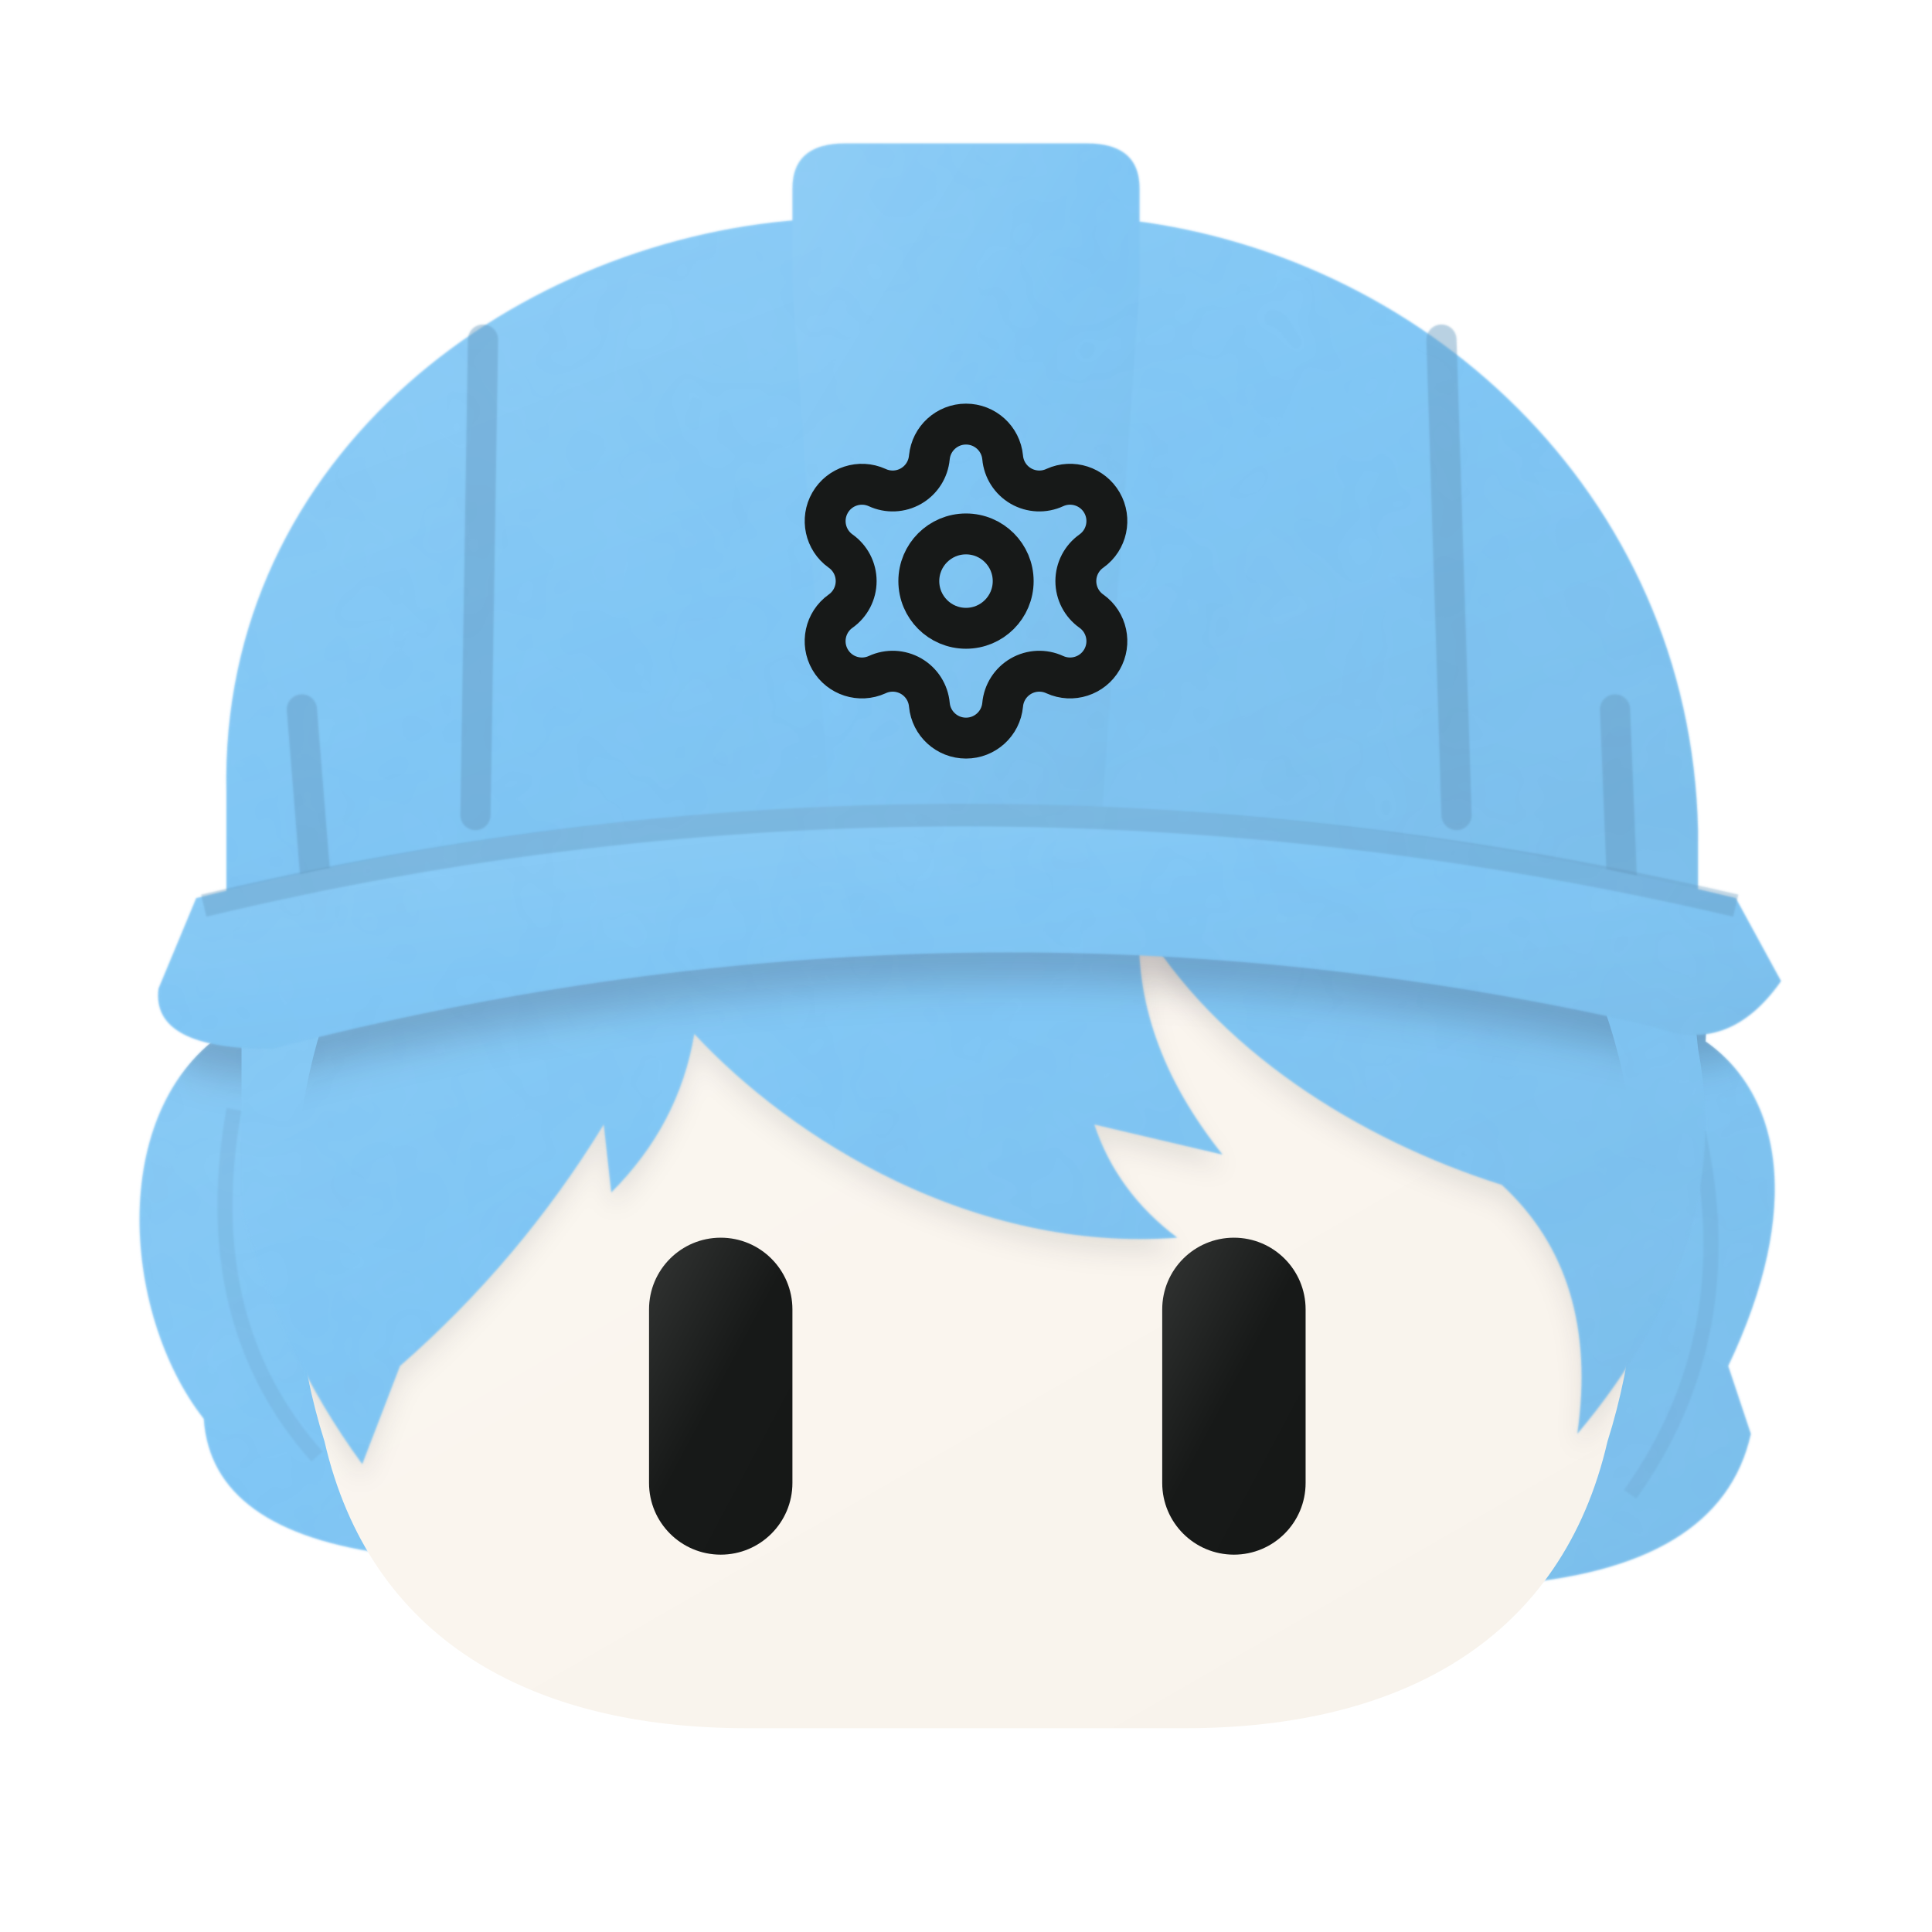
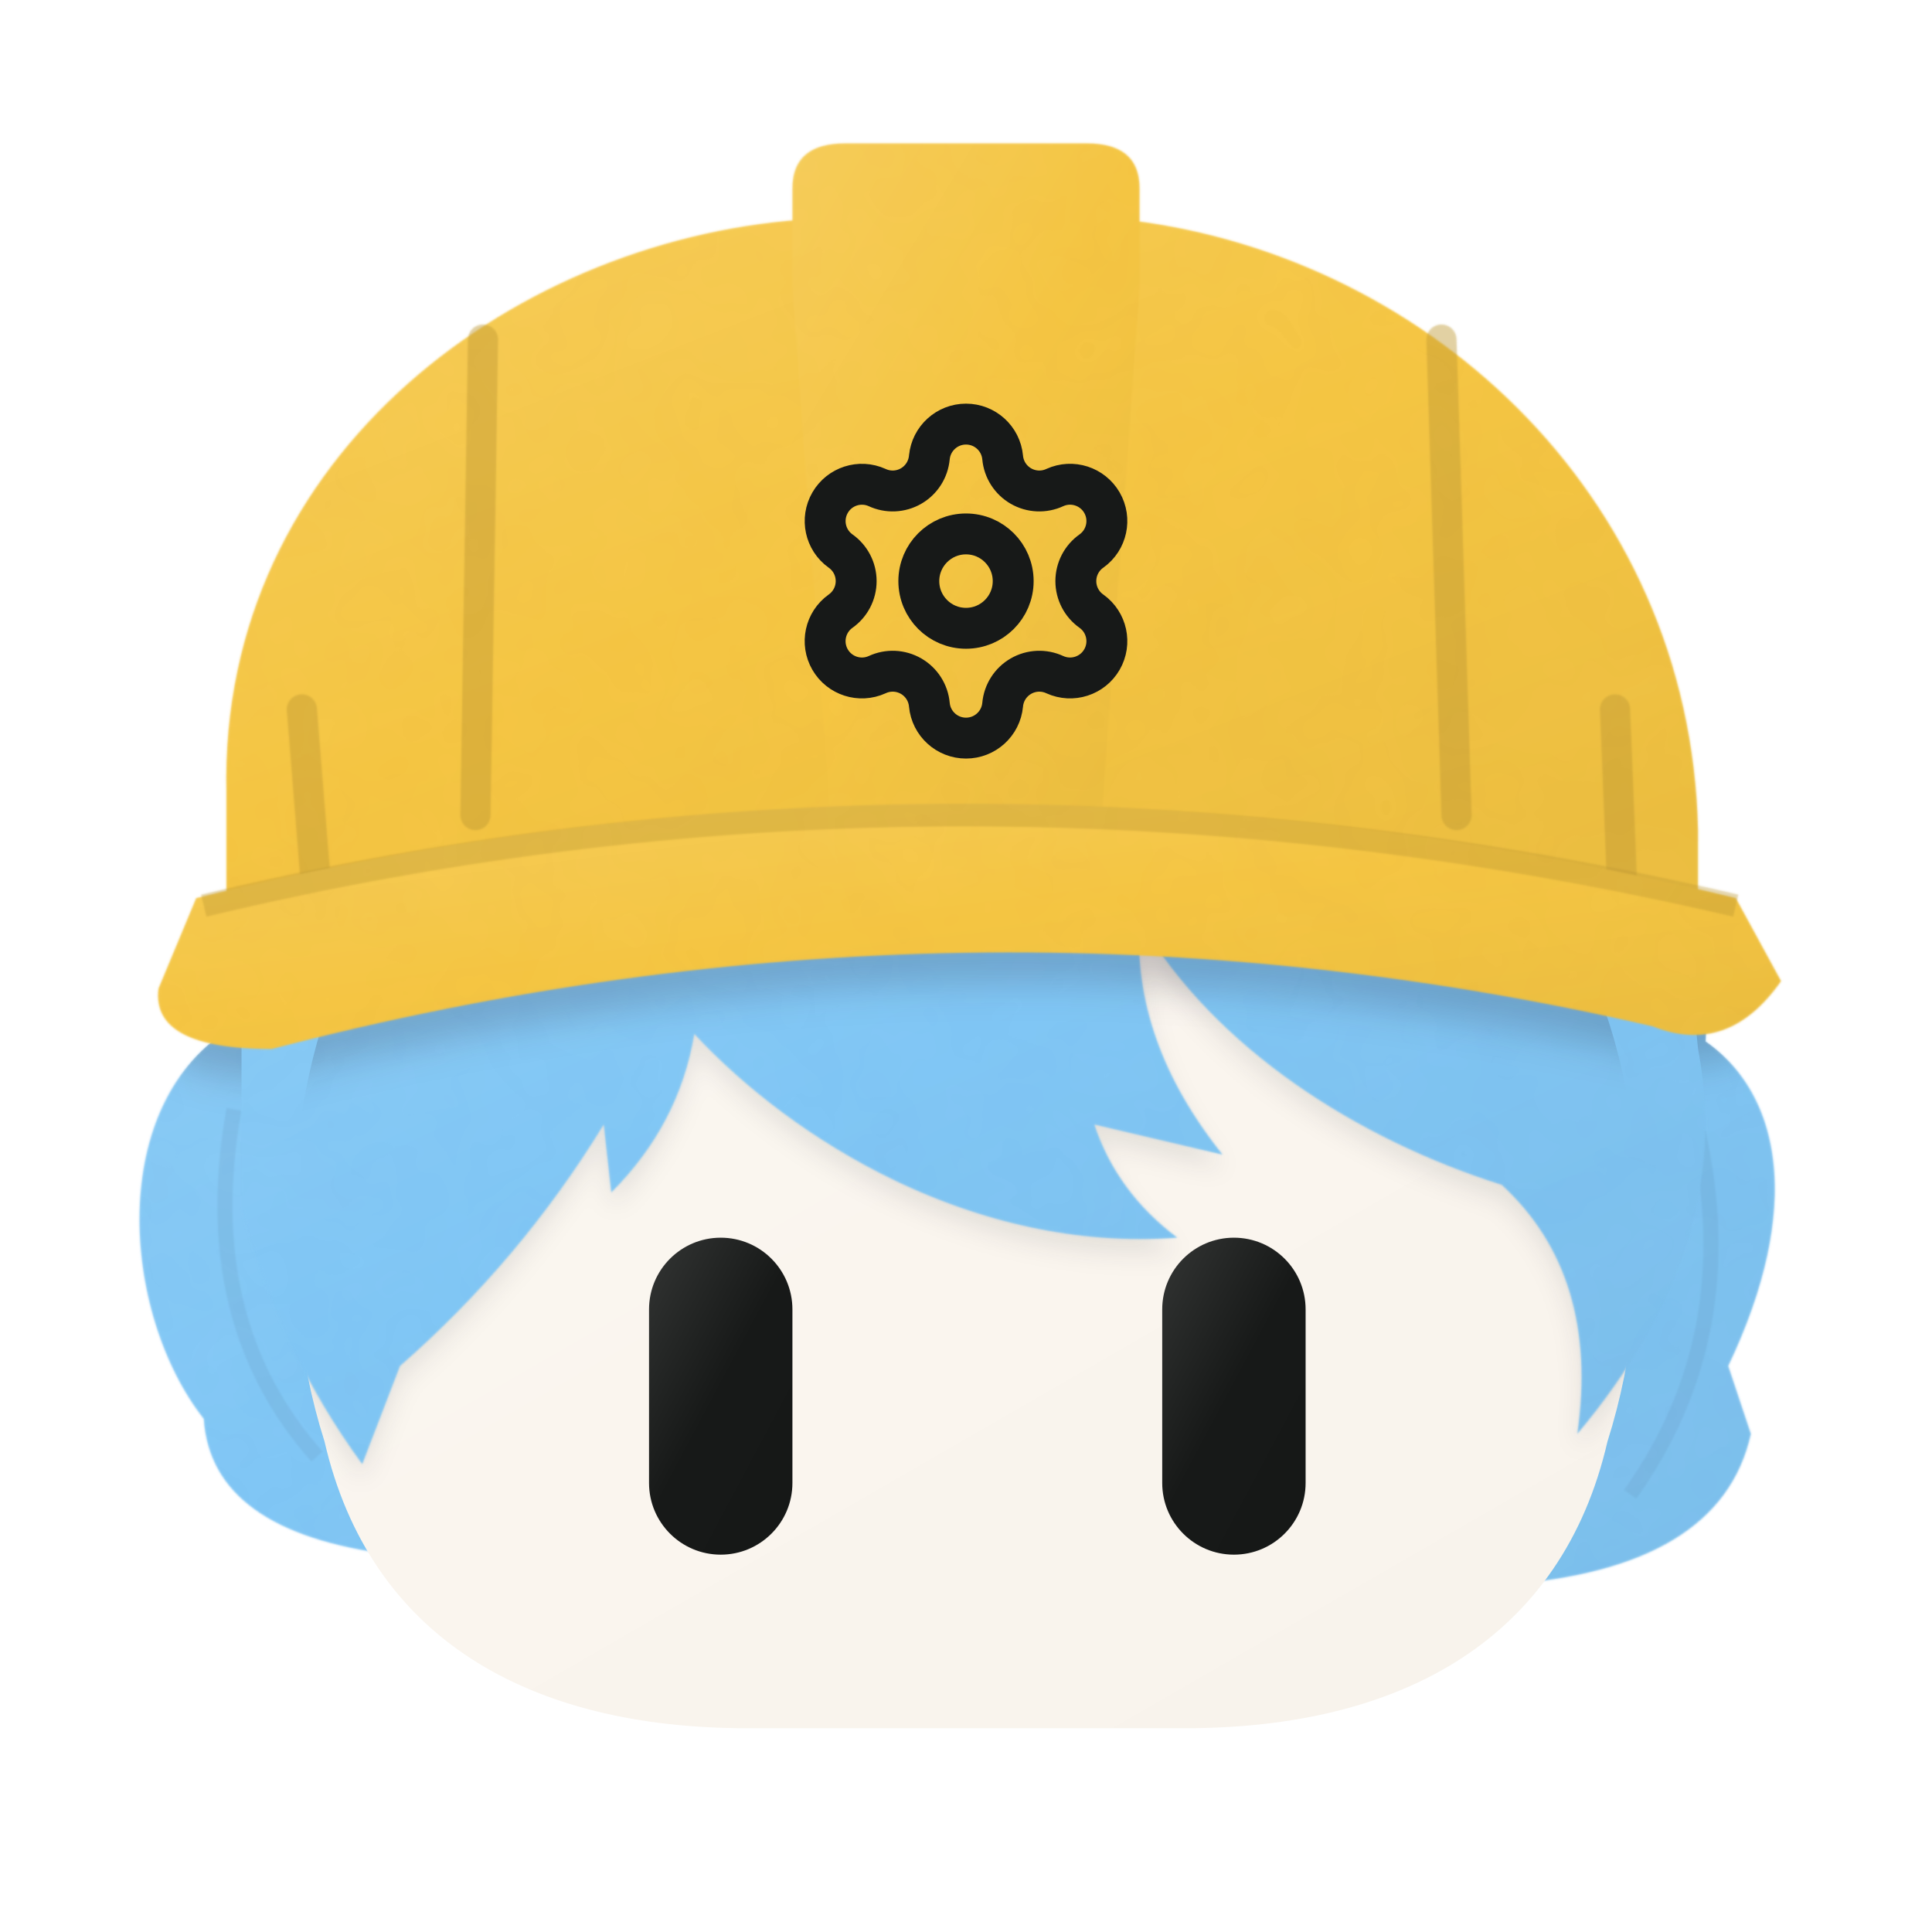
<svg xmlns="http://www.w3.org/2000/svg" viewBox="0 0 256 256" width="256" height="256" role="img">
  <defs>
    <clipPath id="avatar-contact-receiver-fringe-hair-sweep-face-round" clipPathUnits="userSpaceOnUse">
      <path d="M48 124C38 140 36 169 43 191C49 217 70 229 99 229H157C186 229 207 217 213 191C220 169 218 140 208 124C185 105 71 105 48 124Z" fill="#000000" />
    </clipPath>
    <filter id="avatar-contact-shadow-fringe-hair-sweep-face-round" filterUnits="userSpaceOnUse" x="0" y="0" width="256" height="256" color-interpolation-filters="sRGB">
      <feGaussianBlur in="SourceAlpha" stdDeviation="1.6" />
      <feOffset dy="2" result="contact-alpha" />
      <feFlood flood-color="#201a28" flood-opacity="0.09" />
      <feComposite in2="contact-alpha" operator="in" />
    </filter>
    <clipPath id="avatar-contact-receiver-hat-hat-hardhat-hair-sweep-hair-sweep-back-face-round" clipPathUnits="userSpaceOnUse">
      <path d="M48 124C38 140 36 169 43 191C49 217 70 229 99 229H157C186 229 207 217 213 191C220 169 218 140 208 124C185 105 71 105 48 124Z" fill="#000000" />
      <path d="M32 137C30 107 64 86 126 85C184 84 222 103 225 139Q230 165 209 190Q212 169 199 157C180 151 161 139 151 122Q150 138 162 153L145 149Q148 158 156 164C129 166 105 151 92 137Q90 149 81 158L80 149Q69 167 53 181L48 194Q37 179 32 160Z" fill="#000000" />
      <path d="M31 136C14 146 16 174 27 188Q28 203 52 206C87 222 173 224 199 210Q228 208 232 190L229 181C239 160 236 145 226 138C228 99 186 82 128 83C72 83 41 103 31 136Z" fill="#000000" />
      <path d="M31 147Q26 175 42 193M225 150Q231 177 216 198" fill="none" stroke="#000000" stroke-width="2" stroke-opacity="0.23" />
    </clipPath>
    <filter id="avatar-contact-shadow-hat-hat-hardhat-hair-sweep-hair-sweep-back-face-round" filterUnits="userSpaceOnUse" x="0" y="0" width="256" height="256" color-interpolation-filters="sRGB">
      <feGaussianBlur in="SourceAlpha" stdDeviation="2.4" />
      <feOffset dy="4" result="contact-alpha" />
      <feFlood flood-color="#201a28" flood-opacity="0.19" />
      <feComposite in2="contact-alpha" operator="in" />
    </filter>
    <filter id="avatar-soft-material-v1" x="-2%" y="-2%" width="104%" height="104%" color-interpolation-filters="sRGB">
      <feTurbulence type="fractalNoise" baseFrequency="0.08" numOctaves="3" seed="17" result="grain" />
      <feColorMatrix in="grain" type="matrix" values="0.213 0.715 0.072 0 0 0.213 0.715 0.072 0 0 0.213 0.715 0.072 0 0 0 0 0 0.03 0" result="faint-grain" />
      <feComposite in="faint-grain" in2="SourceGraphic" operator="in" result="clipped-grain" />
      <feBlend in="SourceGraphic" in2="clipped-grain" mode="soft-light" result="material" />
      <feGaussianBlur in="material" stdDeviation="0.16" />
    </filter>
    <linearGradient id="avatar-face-faf5ee" x1="0%" y1="0%" x2="85%" y2="100%">
      <stop offset="0%" stop-color="#fbf8f2" />
      <stop offset="52%" stop-color="#faf5ee" />
      <stop offset="100%" stop-color="#f8f3ec" />
    </linearGradient>
    <linearGradient id="avatar-hair-80c6f5" x1="0%" y1="0%" x2="85%" y2="100%">
      <stop offset="0%" stop-color="#8fcdf6" />
      <stop offset="52%" stop-color="#80c6f5" />
      <stop offset="100%" stop-color="#7cbfec" />
    </linearGradient>
-     <linearGradient id="avatar-hat-80c6f5" x1="0%" y1="0%" x2="85%" y2="100%">
-       <stop offset="0%" stop-color="#8fcdf6" />
-       <stop offset="52%" stop-color="#80c6f5" />
-       <stop offset="100%" stop-color="#7cbfec" />
+     <linearGradient id="avatar-hat-f5c542" x1="0%" y1="0%" x2="85%" y2="100%">
+       <stop offset="0%" stop-color="#f6cc59" />
+       <stop offset="52%" stop-color="#f5c542" />
+       <stop offset="100%" stop-color="#ecbe40" />
    </linearGradient>
    <linearGradient id="avatar-eyes-171918" x1="0%" y1="0%" x2="85%" y2="100%">
      <stop offset="0%" stop-color="#333534" />
      <stop offset="52%" stop-color="#171918" />
      <stop offset="100%" stop-color="#161817" />
    </linearGradient>
    <linearGradient id="avatar-badge-ffffff" x1="0%" y1="0%" x2="85%" y2="100%">
      <stop offset="0%" stop-color="#ffffff" />
      <stop offset="52%" stop-color="#ffffff" />
      <stop offset="100%" stop-color="#f6f6f6" />
    </linearGradient>
  </defs>
  <g color="#649abf" filter="url(#avatar-soft-material-v1)">
    <path d="M31 136C14 146 16 174 27 188Q28 203 52 206C87 222 173 224 199 210Q228 208 232 190L229 181C239 160 236 145 226 138C228 99 186 82 128 83C72 83 41 103 31 136Z" fill="url(#avatar-hair-80c6f5)" />
    <path d="M31 147Q26 175 42 193M225 150Q231 177 216 198" fill="none" stroke="#649abf" stroke-width="2" stroke-opacity="0.23" />
  </g>
  <g color="url(#avatar-face-faf5ee)">
    <path d="M48 124C38 140 36 169 43 191C49 217 70 229 99 229H157C186 229 207 217 213 191C220 169 218 140 208 124C185 105 71 105 48 124Z" fill="url(#avatar-face-faf5ee)" />
  </g>
  <g data-layer="contact-shadow-fringe-hair-sweep-face-round" clip-path="url(#avatar-contact-receiver-fringe-hair-sweep-face-round)">
    <g filter="url(#avatar-contact-shadow-fringe-hair-sweep-face-round)">
      <g color="#000000">
        <path d="M32 137C30 107 64 86 126 85C184 84 222 103 225 139Q230 165 209 190Q212 169 199 157C180 151 161 139 151 122Q150 138 162 153L145 149Q148 158 156 164C129 166 105 151 92 137Q90 149 81 158L80 149Q69 167 53 181L48 194Q37 179 32 160Z" fill="#000000" />
      </g>
    </g>
  </g>
  <g color="#649abf" filter="url(#avatar-soft-material-v1)">
    <path d="M32 137C30 107 64 86 126 85C184 84 222 103 225 139Q230 165 209 190Q212 169 199 157C180 151 161 139 151 122Q150 138 162 153L145 149Q148 158 156 164C129 166 105 151 92 137Q90 149 81 158L80 149Q69 167 53 181L48 194Q37 179 32 160Z" fill="url(#avatar-hair-80c6f5)" />
  </g>
  <g data-layer="contact-shadow-hat-hat-hardhat-hair-sweep-hair-sweep-back-face-round" clip-path="url(#avatar-contact-receiver-hat-hat-hardhat-hair-sweep-hair-sweep-back-face-round)">
    <g filter="url(#avatar-contact-shadow-hat-hat-hardhat-hair-sweep-hair-sweep-back-face-round)">
      <g color="#000000">
        <path d="M30 120V105C29 60 69 31 108 29H148C188 33 224 65 225 110V120Z" fill="#000000" />
        <path d="M105 38V25Q105 19 112 19H144Q151 19 151 25V38L146 108H110Z" fill="#000000" />
        <path d="M40 94L42 119M64 45L63 108M191 45L193 108M214 94L215 119" fill="none" stroke="#000000" stroke-width="4" stroke-opacity="0.45" stroke-linecap="round" />
        <path d="M26 119Q127 94 230 119L236 130Q229 140 219 136Q128 115 36 139Q20 139 21 131Z" fill="#000000" />
        <path d="M27 120Q127 96 230 120" fill="none" stroke="#000000" stroke-width="3" stroke-opacity="0.38" />
      </g>
    </g>
  </g>
-   <g color="#649abf" filter="url(#avatar-soft-material-v1)">
-     <path d="M30 120V105C29 60 69 31 108 29H148C188 33 224 65 225 110V120Z" fill="url(#avatar-hat-80c6f5)" />
-     <path d="M105 38V25Q105 19 112 19H144Q151 19 151 25V38L146 108H110Z" fill="url(#avatar-hat-80c6f5)" />
-     <path d="M40 94L42 119M64 45L63 108M191 45L193 108M214 94L215 119" fill="none" stroke="#649abf" stroke-width="4" stroke-opacity="0.45" stroke-linecap="round" />
-     <path d="M26 119Q127 94 230 119L236 130Q229 140 219 136Q128 115 36 139Q20 139 21 131Z" fill="url(#avatar-hat-80c6f5)" />
-     <path d="M27 120Q127 96 230 120" fill="none" stroke="#649abf" stroke-width="3" stroke-opacity="0.38" />
+   <g color="#bf9a33" filter="url(#avatar-soft-material-v1)">
+     <path d="M30 120V105C29 60 69 31 108 29H148C188 33 224 65 225 110V120Z" fill="url(#avatar-hat-f5c542)" />
+     <path d="M105 38V25Q105 19 112 19H144Q151 19 151 25V38L146 108H110Z" fill="url(#avatar-hat-f5c542)" />
+     <path d="M40 94L42 119M64 45L63 108M191 45L193 108M214 94L215 119" fill="none" stroke="#bf9a33" stroke-width="4" stroke-opacity="0.45" stroke-linecap="round" />
+     <path d="M26 119Q127 94 230 119L236 130Q229 140 219 136Q128 115 36 139Q20 139 21 131Z" fill="url(#avatar-hat-f5c542)" />
+     <path d="M27 120Q127 96 230 120" fill="none" stroke="#bf9a33" stroke-width="3" stroke-opacity="0.38" />
  </g>
  <g data-layer="hat-badge" transform="translate(128 77) rotate(0) scale(0.82) translate(-128 -64)">
    <g transform="translate(128 64) scale(0.2382812) translate(-128 -128)">
      <g color="#171918">
        <path d="M9.671 4.136a2.34 2.34 0 0 1 4.659 0 2.34 2.34 0 0 0 3.319 1.915 2.34 2.34 0 0 1 2.33 4.033 2.34 2.34 0 0 0 0 3.831 2.34 2.34 0 0 1-2.33 4.033 2.34 2.34 0 0 0-3.319 1.915 2.34 2.34 0 0 1-4.659 0 2.34 2.34 0 0 0-3.32-1.915 2.34 2.34 0 0 1-2.33-4.033 2.34 2.34 0 0 0 0-3.831A2.34 2.34 0 0 1 6.35 6.051a2.34 2.34 0 0 0 3.319-1.915" fill="none" stroke="#171918" stroke-width="2.6" stroke-linecap="round" stroke-linejoin="round" transform="scale(10.66667)" />
        <circle cx="12" cy="12" r="3" fill="none" stroke="#171918" stroke-width="2.6" stroke-linecap="round" stroke-linejoin="round" transform="scale(10.66667)" />
      </g>
    </g>
  </g>
  <g data-layer="state" data-state="idle">
    <rect x="86" y="164" width="19" height="42" rx="9.5" fill="url(#avatar-eyes-171918)" />
    <rect x="154" y="164" width="19" height="42" rx="9.5" fill="url(#avatar-eyes-171918)" />
  </g>
</svg>
